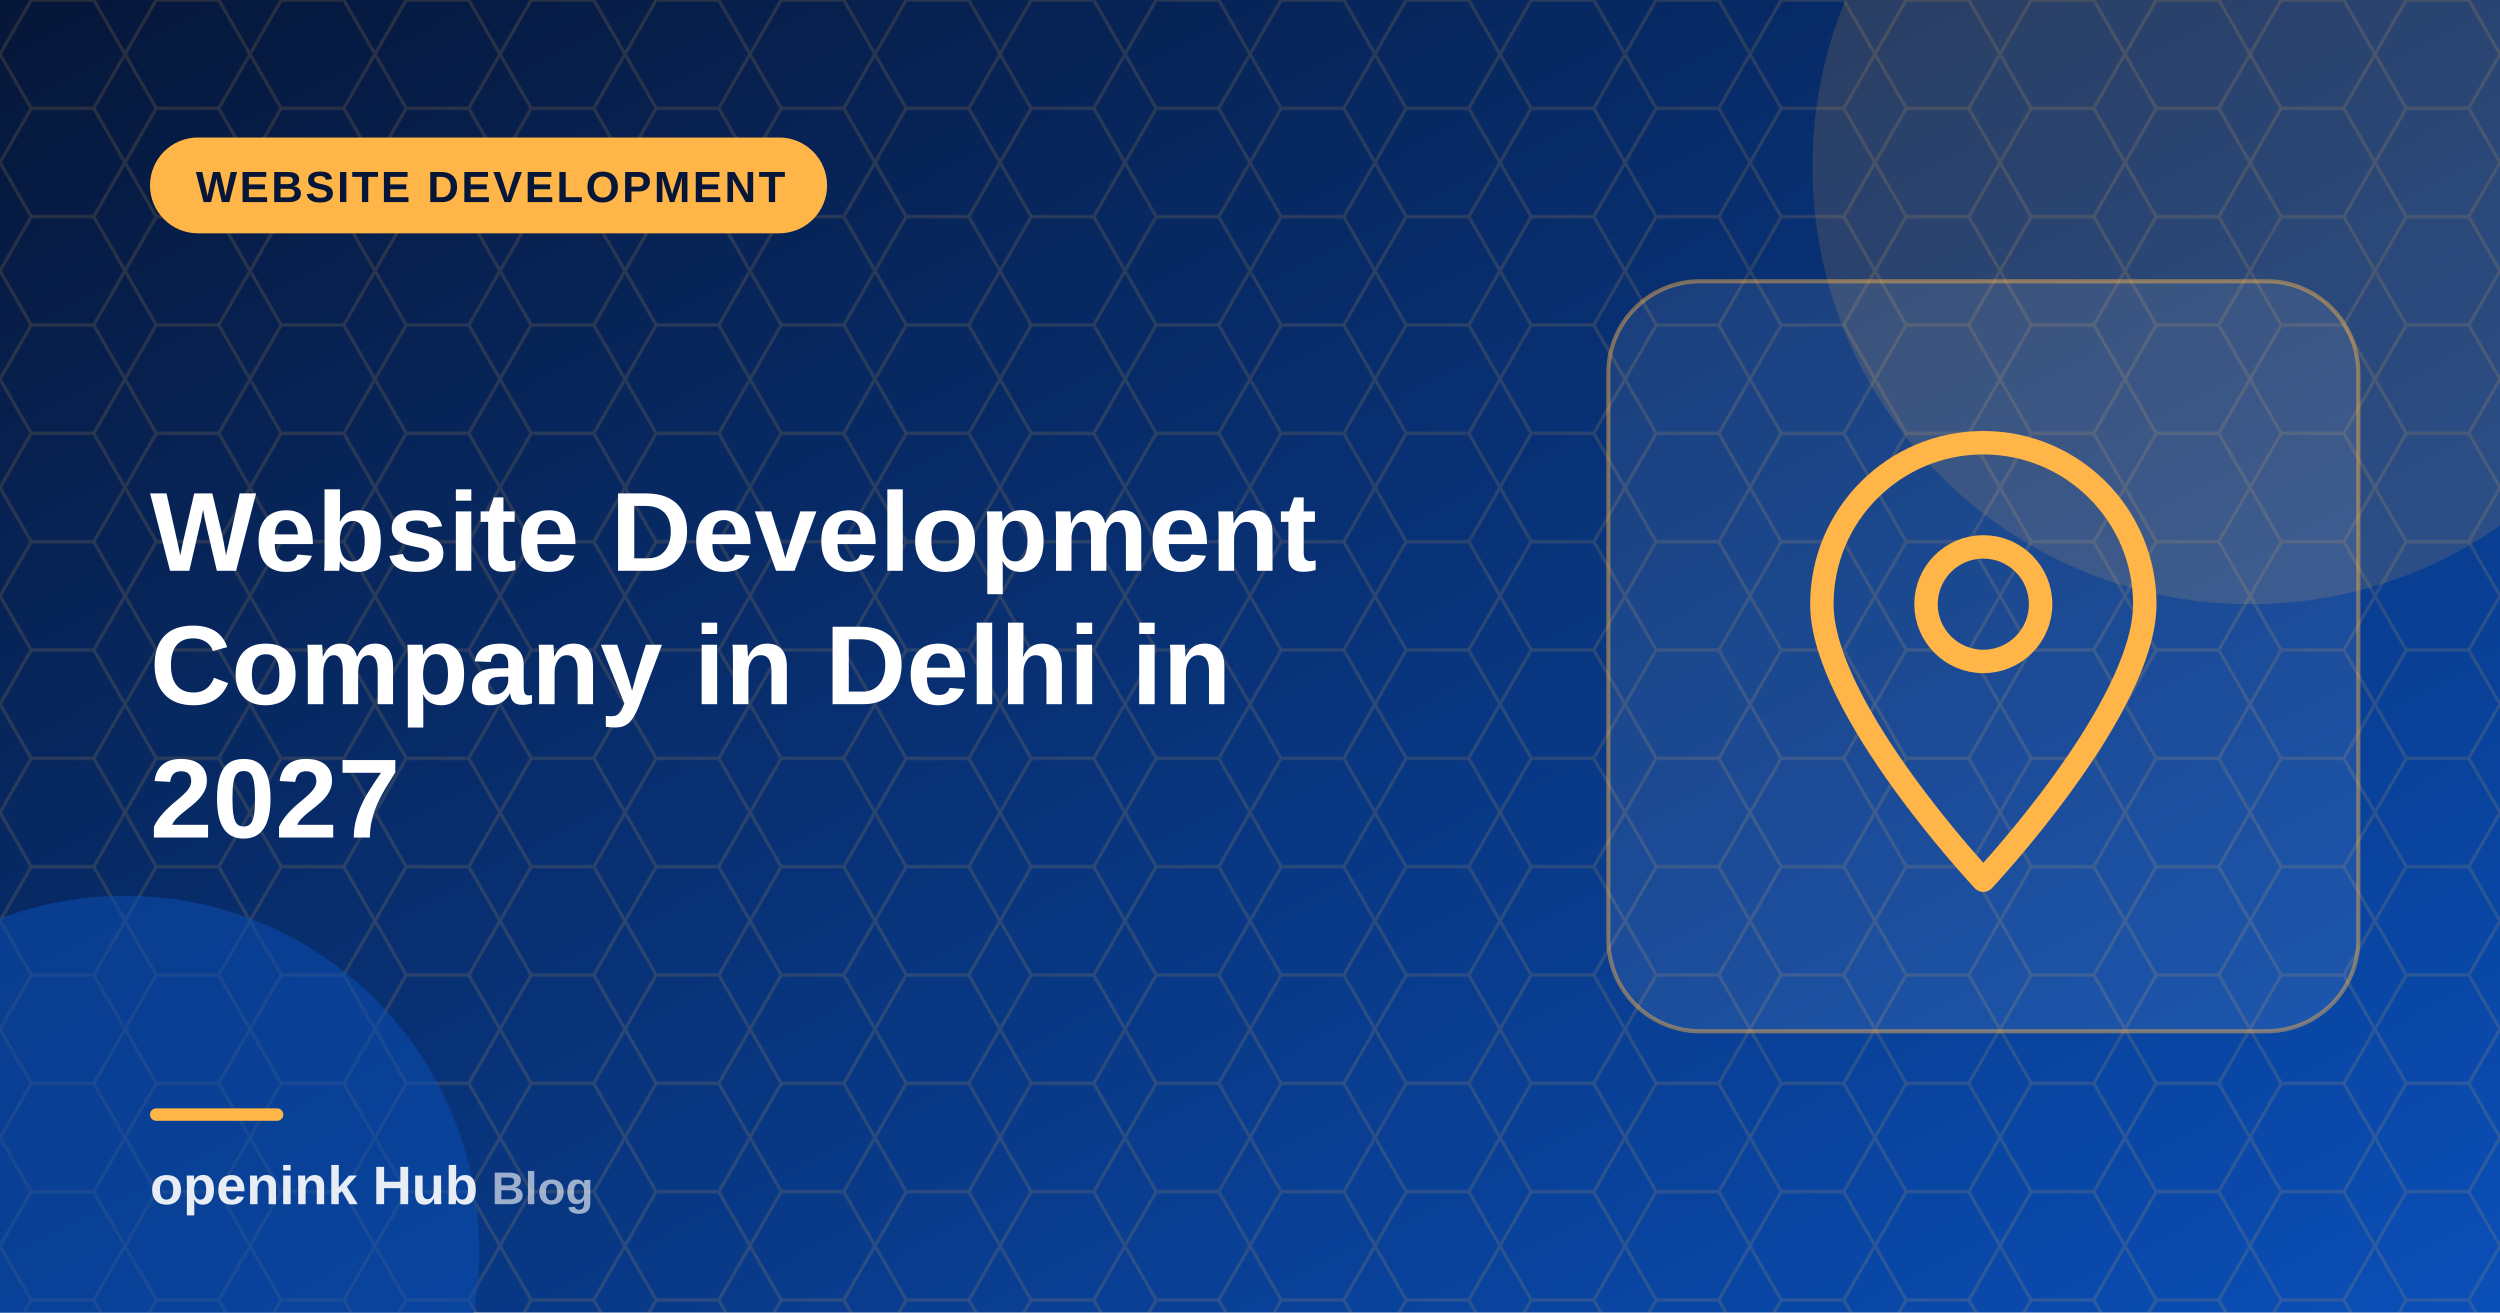
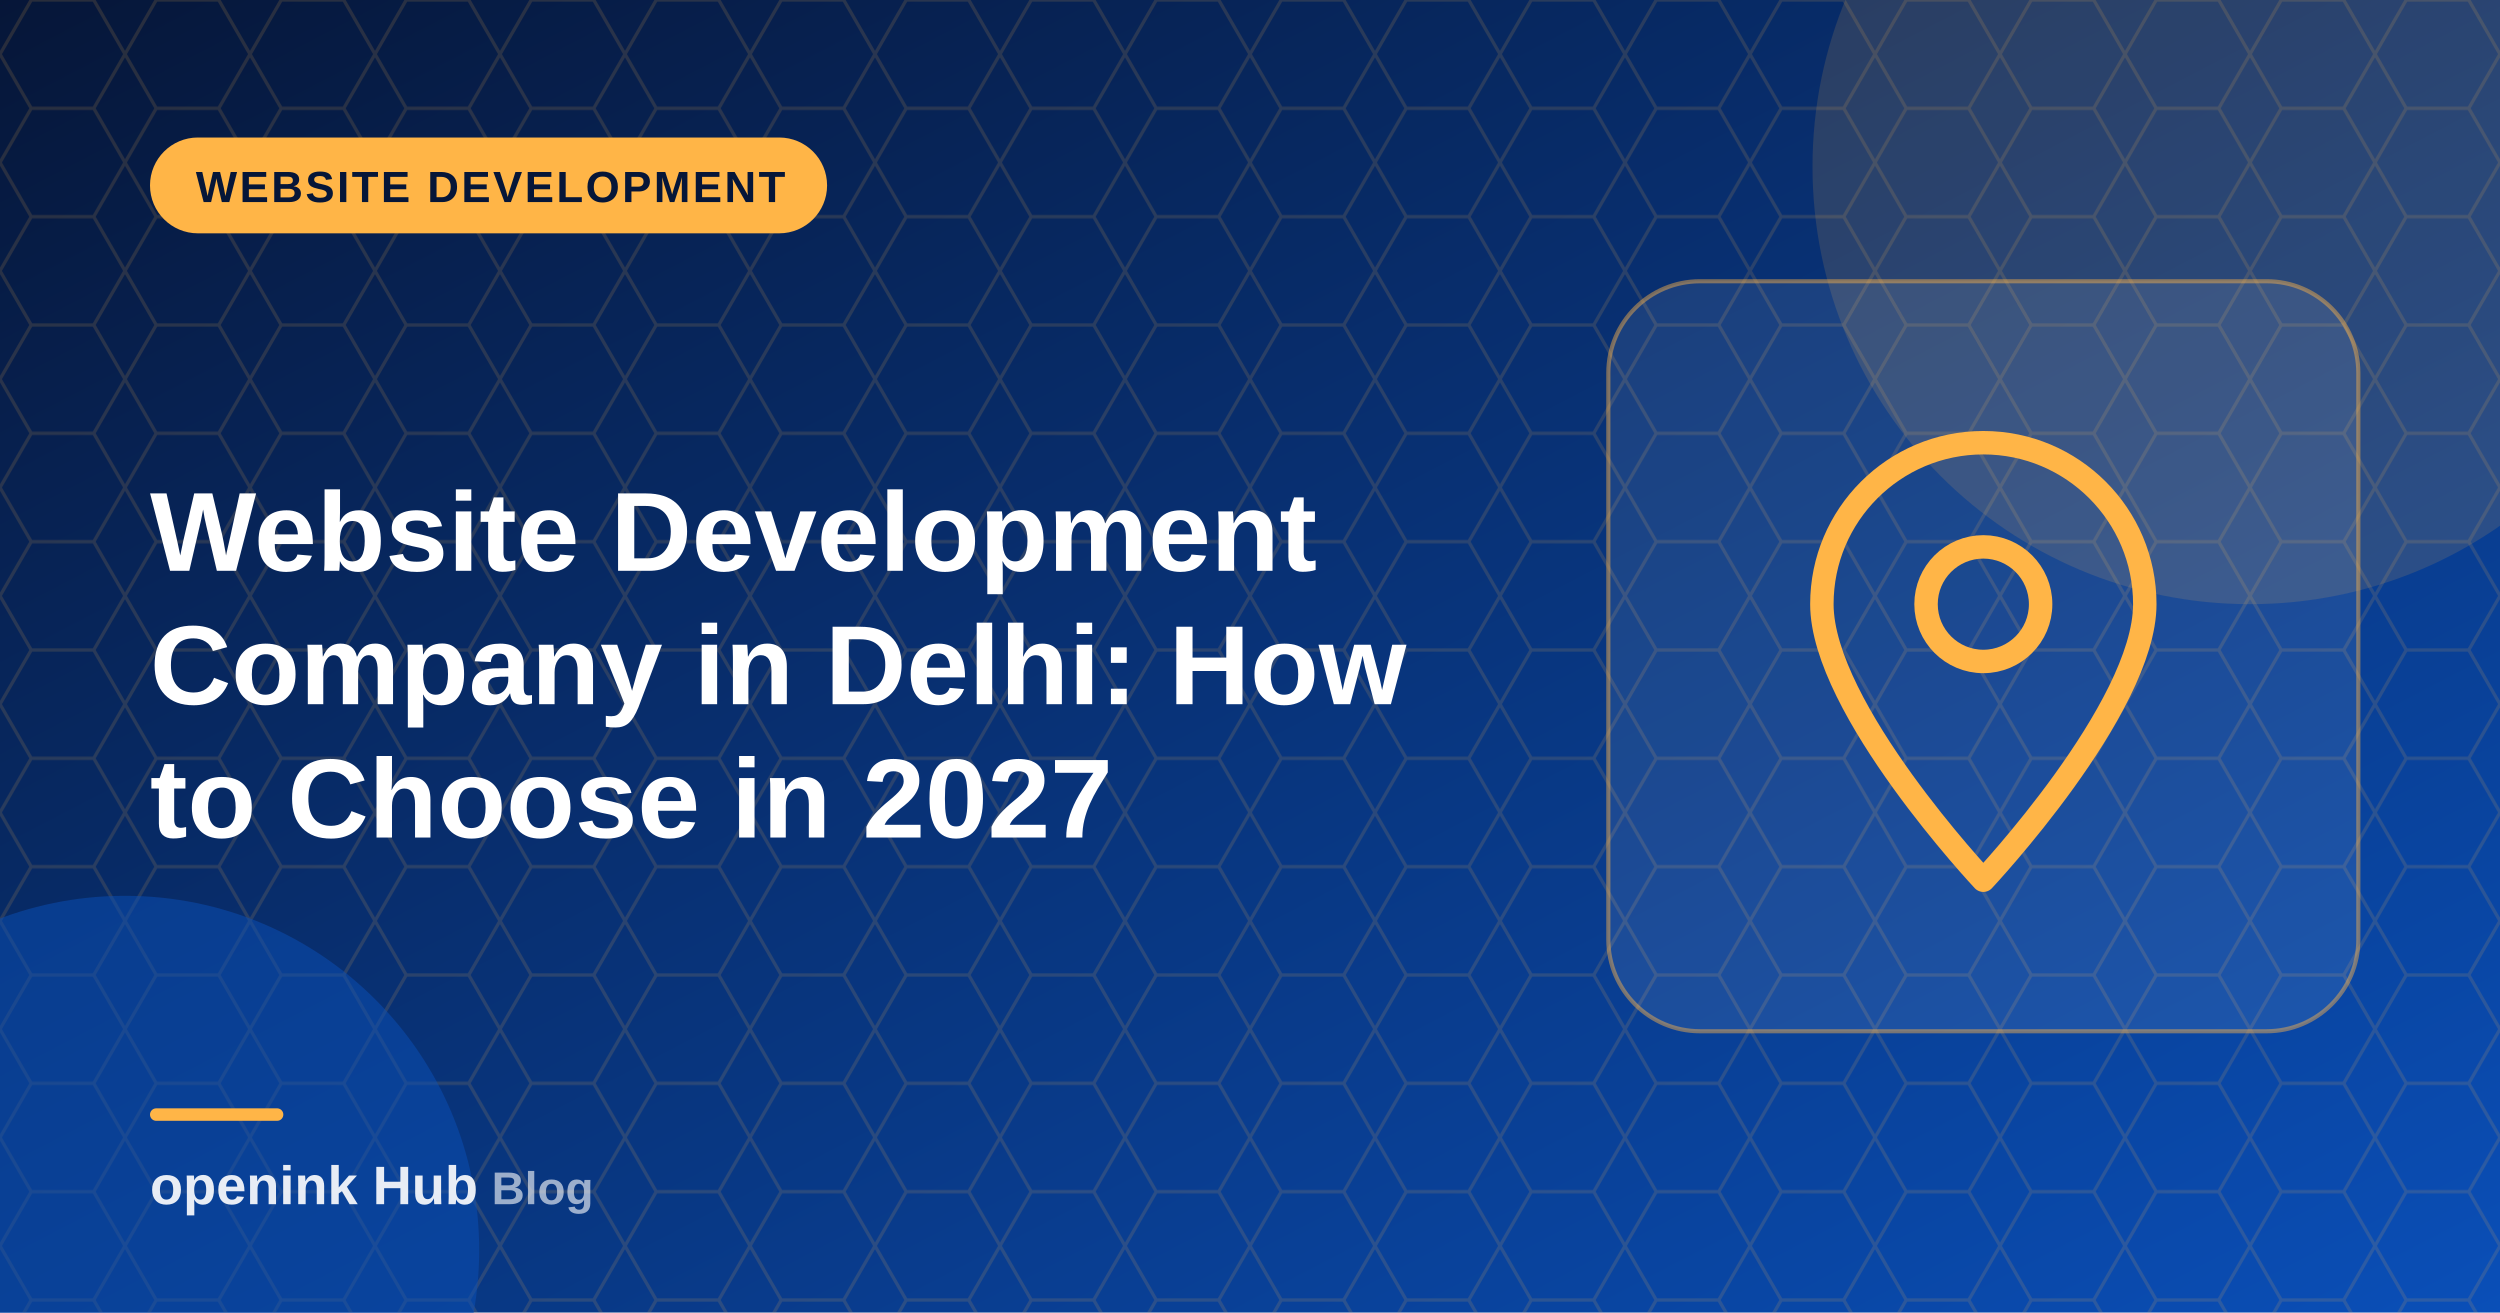
- <svg xmlns="http://www.w3.org/2000/svg" width="1200" height="630" viewBox="0 0 1200 630" role="img" aria-label="Website Development Company in Delhi in 2027">
+ <svg xmlns="http://www.w3.org/2000/svg" width="1200" height="630" viewBox="0 0 1200 630" role="img" aria-label="Website Development Company in Delhi: How to Choose in 2027">
  <defs>
    <linearGradient id="g" x1="0" y1="0" x2="1" y2="1">
      <stop offset="0" stop-color="#061638" />
      <stop offset="1" stop-color="#0a4fb8" />
    </linearGradient>
    <pattern id="p" width="60" height="52" patternUnits="userSpaceOnUse">
      <path d="M15 0h30l15 26-15 26H15L0 26Z" fill="none" stroke="#ffb547" stroke-width="1.6" />
    </pattern>
    <style>.ic{fill:none;stroke:#ffb547;stroke-width:9;stroke-linecap:round;stroke-linejoin:round}.ic .f{fill:#ffb547;stroke:none}</style>
  </defs>
  <rect width="1200" height="630" fill="url(#g)" />
  <rect width="1200" height="630" fill="url(#p)" opacity=".14" />
  <circle cx="1080" cy="80" r="210" fill="#ffb547" opacity=".14" />
  <circle cx="60" cy="600" r="170" fill="#0a4fb8" opacity=".5" />
  <rect x="772" y="135" width="360" height="360" rx="44" fill="#fff" fill-opacity=".08" stroke="#ffb547" stroke-opacity=".45" stroke-width="2" />
  <g class="ic" transform="translate(827 190) scale(1.25)">
    <path d="M100 186S38 120 38 80a62 62 0 0 1 124 0c0 40-62 106-62 106Z" />
    <circle cx="100" cy="80" r="22" />
  </g>
  <rect x="72" y="66" width="325" height="46" rx="23" fill="#ffb547" />
  <text x="94" y="97" fill="#061638" font-family="Segoe UI,Arial,sans-serif" font-size="21" font-weight="700" letter-spacing="1.2">WEBSITE DEVELOPMENT</text>
  <text x="72" y="274" fill="#fff" font-family="Segoe UI,Arial,sans-serif" font-size="54" font-weight="800">Website Development</text>
-   <text x="72" y="338" fill="#fff" font-family="Segoe UI,Arial,sans-serif" font-size="54" font-weight="800">Company in Delhi in</text>
-   <text x="72" y="402" fill="#fff" font-family="Segoe UI,Arial,sans-serif" font-size="54" font-weight="800">2027</text>
+   <text x="72" y="338" fill="#fff" font-family="Segoe UI,Arial,sans-serif" font-size="54" font-weight="800">Company in Delhi: How</text>
+   <text x="72" y="402" fill="#fff" font-family="Segoe UI,Arial,sans-serif" font-size="54" font-weight="800">to Choose in 2027</text>
  <rect x="72" y="532" width="64" height="6" rx="3" fill="#ffb547" />
  <text x="72" y="578" fill="#fff" fill-opacity=".9" font-family="Segoe UI,Arial,sans-serif" font-size="26" font-weight="700">openink Hub</text>
  <text x="236" y="578" fill="#fff" fill-opacity=".6" font-family="Segoe UI,Arial,sans-serif" font-size="22" font-weight="600">Blog</text>
</svg>
